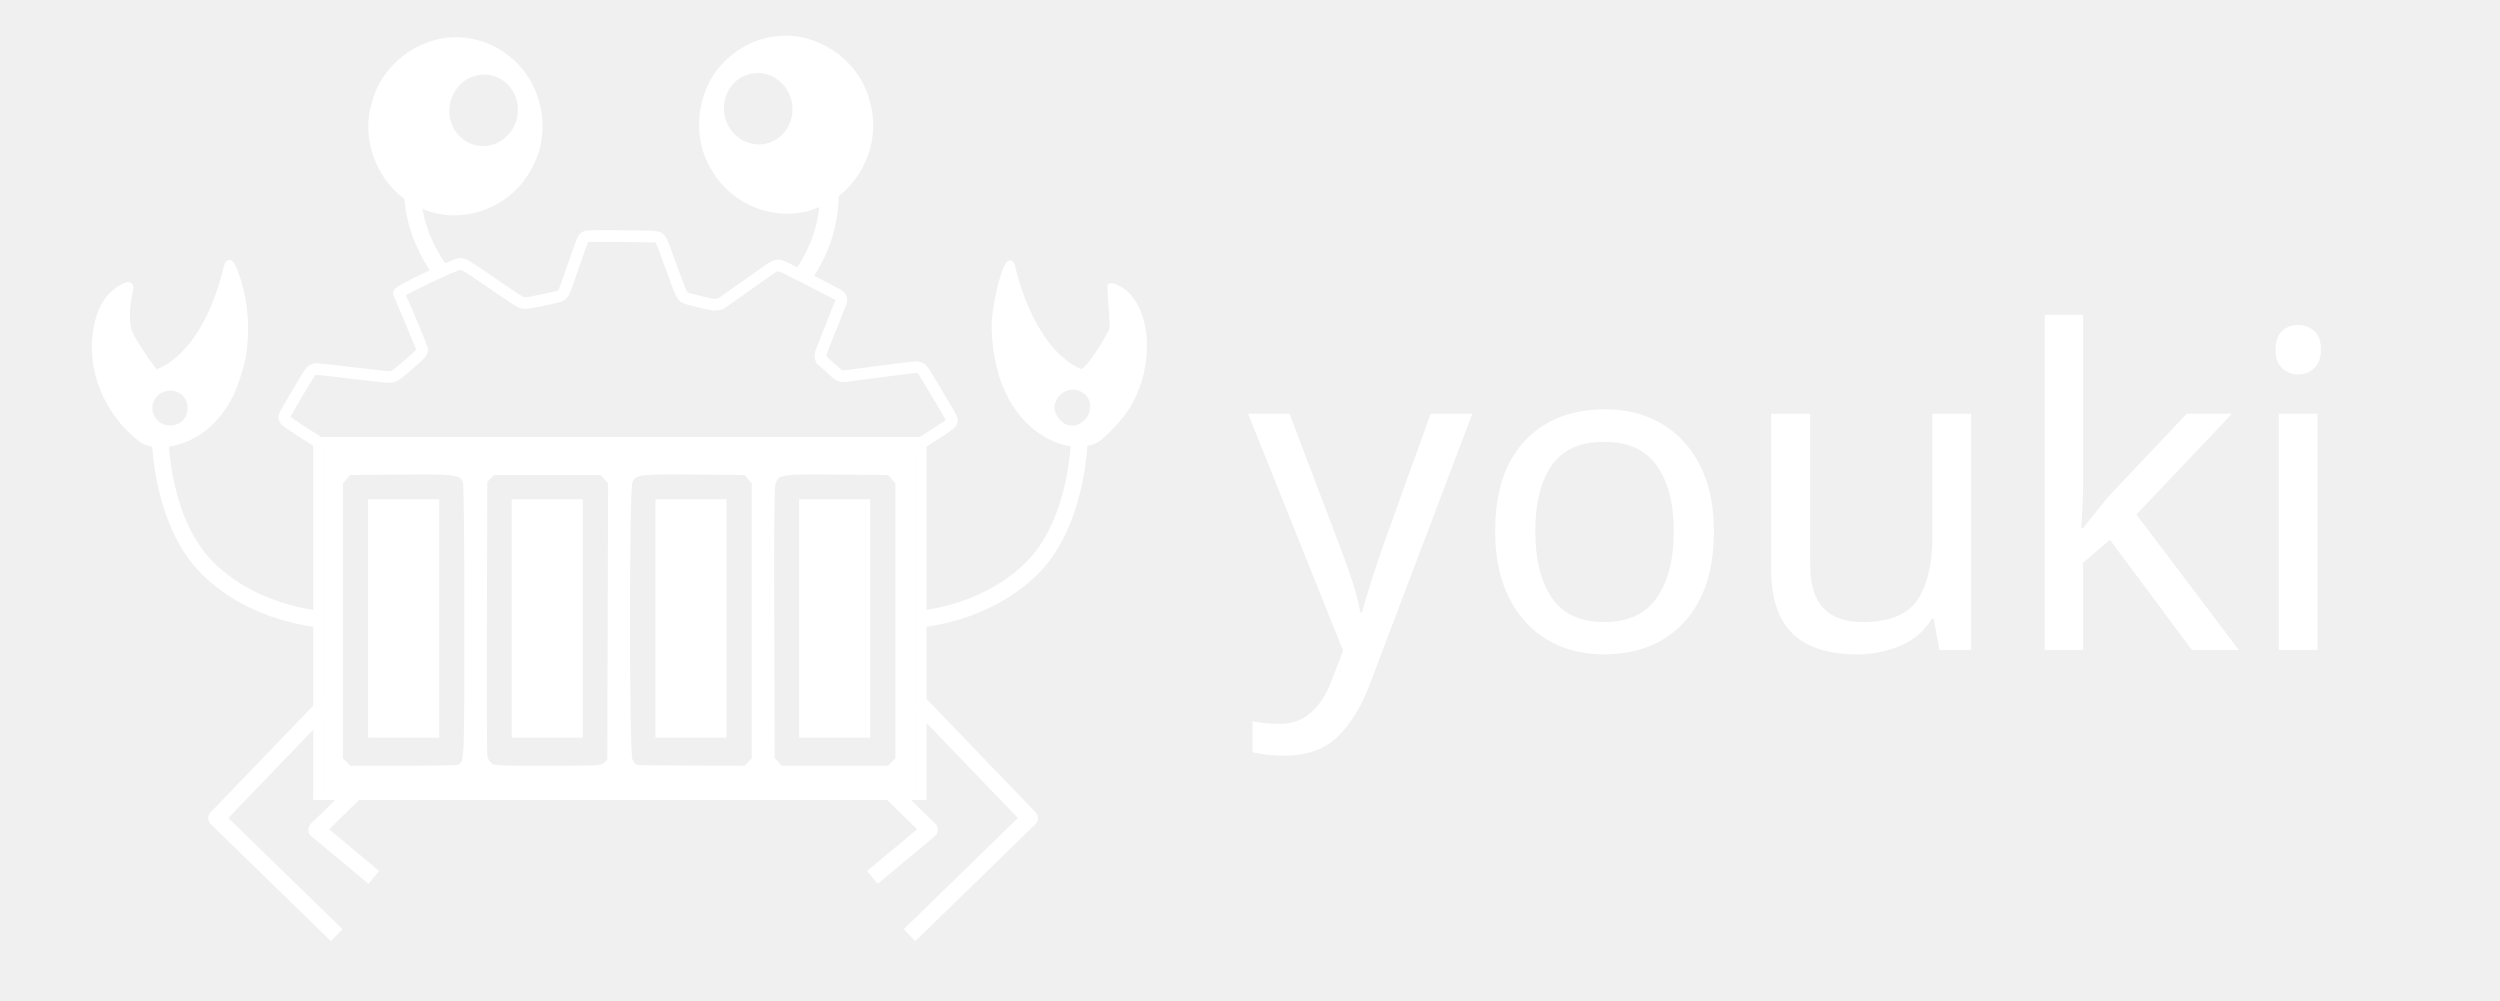
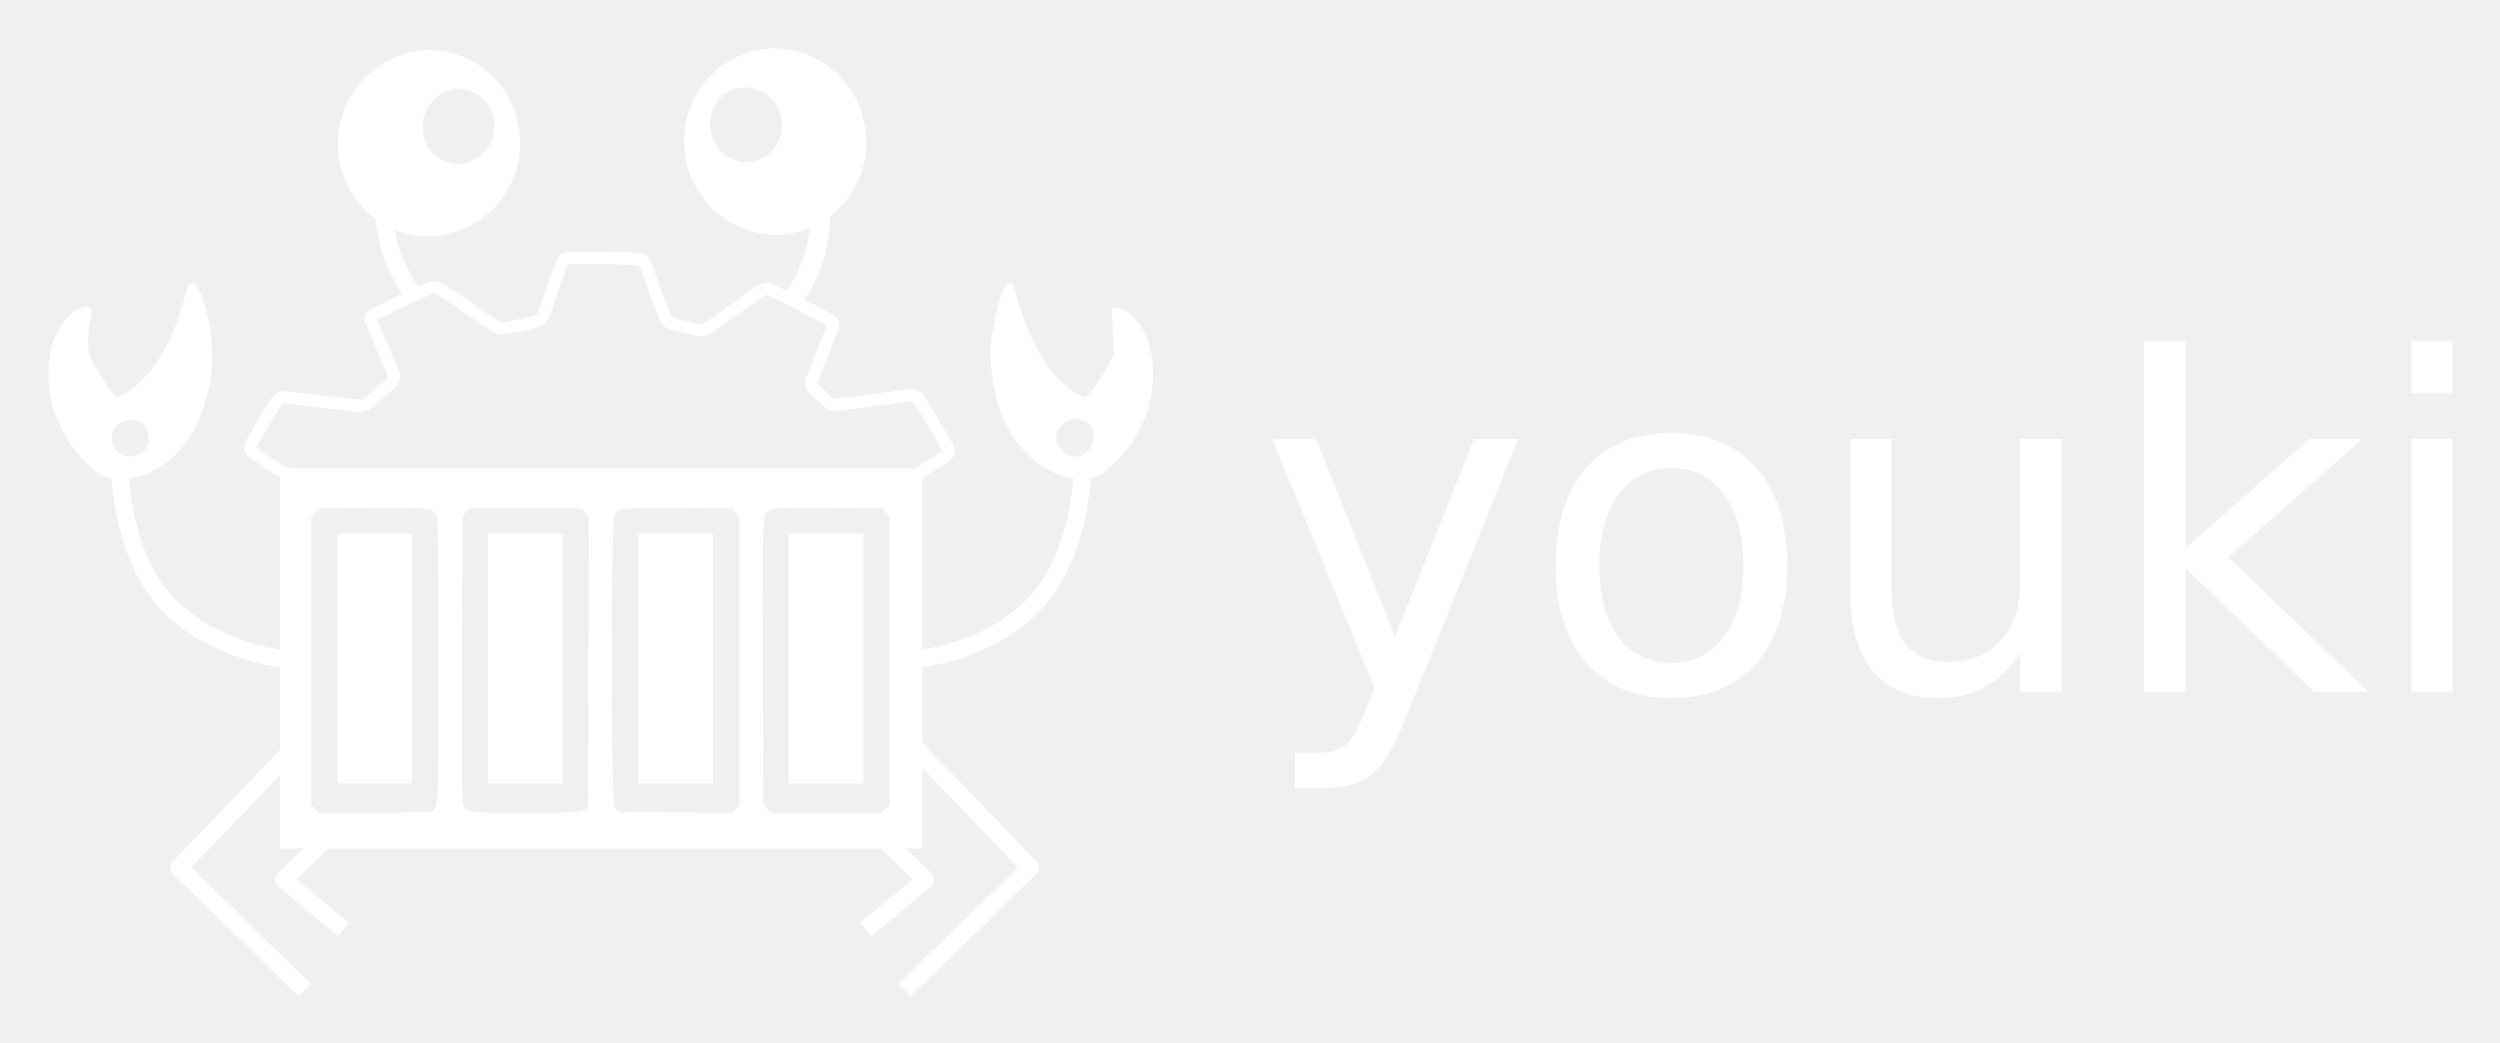
- <svg xmlns="http://www.w3.org/2000/svg" width="150mm" height="60mm" viewBox="0 0 150 60" version="1.1" id="svg25037" xml:space="preserve">
-   <defs id="defs25034" />
-   <g id="layer1" transform="translate(-987.9974,-257.1916)">
-     <text xml:space="preserve" style="font-weight:500;font-size:26.458px;line-height:1.25;font-family:'Red Hat Display';-inkscape-font-specification:'Red Hat Display Medium';letter-spacing:-0.091px;fill:#a52b00;fill-opacity:1;stroke-width:1.522" x="1062.852" y="296.19" id="text6470">
-       <tspan id="tspan6468" style="font-style:normal;font-variant:normal;font-weight:500;font-stretch:normal;font-size:26.458px;font-family:Montserrat;-inkscape-font-specification:'Montserrat Medium';fill:#ffffff;fill-opacity:1;stroke-width:1.522" x="1062.852" y="296.19">youki</tspan>
-     </text>
-     <g id="g13264" transform="translate(0,-0.5291667)">
-       <path style="fill:none;stroke:#ffffff;stroke-width:1;stroke-linecap:square;stroke-linejoin:round;stroke-dasharray:none;stroke-opacity:1" d="m 1007.371,300.177 -6.379,6.634 6.85,6.672" id="path6472" />
-       <path style="fill:none;stroke:#ffffff;stroke-width:1.129;stroke-linecap:butt;stroke-linejoin:miter;stroke-dasharray:none;stroke-opacity:1" d="m 1036.634,265.255 c 0,0 2.872,4.374 -0.587,9.189" id="path6474" />
-       <path style="fill:none;stroke:#ffffff;stroke-width:1;stroke-linecap:butt;stroke-linejoin:miter;stroke-dasharray:none;stroke-opacity:1" d="m 1013.854,264.822 c 0,0 -2.872,4.374 0.587,9.189" id="path6476" />
-       <path d="m 1043.183,279.793 c -0.053,-0.019 -0.153,-0.043 -0.223,-0.046 -0.07,-0.003 -1.006,0.113 -2.083,0.258 -1.075,0.144 -2.045,0.271 -2.158,0.28 -0.327,0.026 -0.316,0.032 -0.913,-0.508 l -0.532,-0.476 -0.041,-0.147 c -0.041,-0.147 -0.032,-0.171 0.579,-1.69 0.339,-0.849 0.633,-1.584 0.651,-1.637 0.042,-0.119 0,-0.26 -0.103,-0.364 -0.088,-0.086 -3.371,-1.756 -3.521,-1.791 -0.225,-0.051 -0.374,-4.8e-4 -0.731,0.25 -0.721,0.511 -2.175,1.538 -2.511,1.773 l -0.373,0.263 -0.208,0.032 c -0.2,0.03 -0.244,0.025 -0.997,-0.154 -0.433,-0.104 -0.833,-0.211 -0.887,-0.24 -0.23,-0.126 -0.242,-0.151 -0.861,-1.855 -0.635,-1.749 -0.614,-1.7 -0.864,-1.801 -0.124,-0.048 -4.042,-0.085 -4.197,-0.039 -0.091,0.03 -0.141,0.059 -0.2,0.121 -0.049,0.055 -0.27,0.653 -0.616,1.667 -0.471,1.373 -0.558,1.596 -0.649,1.684 -0.141,0.13 -0.141,0.13 -1.212,0.356 -0.955,0.204 -1.109,0.213 -1.341,0.101 -0.068,-0.033 -0.833,-0.544 -1.702,-1.139 -1.652,-1.133 -1.661,-1.138 -1.907,-1.132 -0.288,0.006 -3.666,1.624 -3.645,1.747 0,0.018 0.311,0.757 0.685,1.641 0.374,0.884 0.686,1.651 0.695,1.7 0.035,0.191 -0.046,0.289 -0.786,0.928 -0.376,0.327 -0.739,0.625 -0.809,0.668 -0.083,0.046 -0.187,0.084 -0.283,0.097 -0.106,0.016 -0.801,-0.056 -2.248,-0.233 -1.152,-0.141 -2.149,-0.25 -2.213,-0.247 -0.08,0.007 -0.161,0.036 -0.247,0.091 -0.121,0.071 -0.201,0.202 -0.894,1.361 -0.418,0.706 -0.77,1.327 -0.781,1.382 -0.011,0.051 0.01,0.142 0.037,0.197 0.052,0.095 0.452,0.382 1.975,1.335 1.718,1.074 7.138,-0.147 6.859,0.481 1.337,-0.099 24.995,0.028 26.194,0 0.076,-0.13 1.509,0.658 3.316,-0.508 1.494,-0.963 1.547,-0.998 1.616,-1.111 0.119,-0.191 0.211,-0.011 -1.237,-2.428 -0.247,-0.406 -0.466,-0.761 -0.491,-0.785 -0.027,-0.022 -0.089,-0.059 -0.142,-0.082 z" id="path6478" style="fill:#ffffff;fill-opacity:0.007;stroke:#ffffff;stroke-width:0.7;stroke-dasharray:none;stroke-opacity:1" />
-       <path style="fill:none;stroke:#ffffff;stroke-width:1;stroke-linecap:square;stroke-linejoin:round;stroke-dasharray:none;stroke-opacity:1" d="m 1010.085,304.491 -3.088,3.016 3.042,2.536" id="path6480" />
-       <path style="fill:none;stroke:#ffffff;stroke-width:1;stroke-linecap:butt;stroke-linejoin:miter;stroke-dasharray:none;stroke-opacity:1" d="m 997.615,284.155 c 0,0 0.077,4.952 2.876,7.694 2.799,2.743 6.62,3.002 6.62,3.002" id="path6482" />
-       <path style="fill:none;stroke:#ffffff;stroke-width:1;stroke-linecap:butt;stroke-linejoin:miter;stroke-dasharray:none;stroke-opacity:1" d="m 1052.751,284.155 c 0,0 -0.077,4.952 -2.876,7.694 -2.799,2.743 -6.62,3.002 -6.62,3.002" id="path6484" />
-       <path style="fill:none;stroke:#ffffff;stroke-width:1;stroke-linecap:square;stroke-linejoin:round;stroke-dasharray:none;stroke-opacity:1" d="m 1043.396,300.177 6.38,6.634 -6.85,6.672" id="path6486" />
-       <path style="fill:none;stroke:#ffffff;stroke-width:1;stroke-linecap:square;stroke-linejoin:round;stroke-dasharray:none;stroke-opacity:1" d="m 1040.682,304.491 3.088,3.016 -3.042,2.536" id="path6488" />
-       <path id="path6492" style="fill:#ffffff;fill-opacity:1;stroke:#ffffff;stroke-width:0.756;stroke-linecap:square;stroke-linejoin:miter;stroke-miterlimit:4;stroke-dasharray:none;stroke-dashoffset:0;stroke-opacity:1" d="m 103.408,10.828 c -8.558,-0.004 -16.699,6.233 -18.729,14.629 -2.847,9.342 2.372,20.332 11.625,23.68 8.514,3.567 19.01,-0.378 23.486,-8.35 5.203,-8.217 3.088,-20.045 -4.719,-25.879 -2.702,-2.177 -6.037,-3.547 -9.482,-3.941 -0.728,-0.092 -1.456,-0.138 -2.182,-0.139 z m 5.926,7.729 a 8.145,8.488 11.059 0 1 1.961,0.133 8.145,8.488 11.059 0 1 6.365,9.893 8.145,8.488 11.059 0 1 -9.621,6.768 8.145,8.488 11.059 0 1 -6.365,-9.893 8.145,8.488 11.059 0 1 7.66,-6.9 z" transform="matrix(0.2645833,0,0,0.2645833,987.9974,257.1916)" />
-       <path id="path6498" style="fill:#ffffff;fill-opacity:1;stroke:#ffffff;stroke-width:0.756;stroke-linecap:square;stroke-linejoin:miter;stroke-miterlimit:4;stroke-dasharray:none;stroke-dashoffset:0;stroke-opacity:1" d="m 178.143,10.467 c -0.725,3.01e-4 -1.454,0.044 -2.182,0.137 -3.446,0.395 -6.78,1.765 -9.482,3.941 -7.807,5.834 -9.922,17.662 -4.719,25.879 4.476,7.972 14.973,11.918 23.486,8.352 9.253,-3.348 14.472,-14.34 11.625,-23.682 -2.03,-8.396 -10.171,-14.631 -18.729,-14.627 z m -5.873,7.725 a 8.488,8.145 78.941 0 1 7.66,6.9 8.488,8.145 78.941 0 1 -6.365,9.893 8.488,8.145 78.941 0 1 -9.621,-6.768 8.488,8.145 78.941 0 1 6.365,-9.893 8.488,8.145 78.941 0 1 1.961,-0.133 z" transform="matrix(0.2645833,0,0,0.2645833,987.9974,257.1916)" />
-       <path id="path19575" style="fill:#ffffff;fill-opacity:1;stroke-width:0.348" d="m 229.07,61.074 c -0.228,-0.013 -0.461,0.06 -0.674,0.236 -1.161,0.963 -3.003,7.871 -3.445,12.916 -0.292,3.337 0.31,8.556 1.438,12.445 2.404,8.297 7.856,14.276 14.787,16.217 2.415,0.676 5.661,0.487 7.473,-0.438 1.903,-0.971 6.03,-5.395 7.75,-8.307 5.66,-9.582 4.695,-22.747 -1.98,-26.986 -0.942,-0.598 -1.979,-0.983 -2.486,-0.924 -0.737,0.085 -0.857,0.26 -0.781,1.145 0.049,0.575 0.181,2.846 0.293,5.049 l 0.203,4.006 -1.123,2.088 c -1.675,3.115 -4.611,7.121 -5.227,7.131 -0.839,0.013 -3.686,-1.922 -5.506,-3.742 -4.073,-4.075 -7.898,-11.904 -9.59,-19.629 -0.159,-0.725 -0.63,-1.178 -1.131,-1.207 z m 14.119,29.299 c 0.644,-0.025 1.293,0.11 1.906,0.41 1.671,0.819 2.427,2.469 2.018,4.402 -0.318,1.502 -1.62,2.839 -3.152,3.238 -0.851,0.222 -1.781,0.093 -2.518,-0.348 -0.509,-0.305 -1.344,-1.13 -1.699,-1.68 -0.29,-0.448 -0.538,-1.113 -0.613,-1.646 -0.128,-0.905 0.346,-2.209 1.078,-2.971 0.848,-0.882 1.907,-1.365 2.98,-1.406 z" transform="matrix(0.2645833,0,0,0.2645833,987.9974,257.1916)" />
-       <path id="path20386" style="fill:#ffffff;fill-opacity:1;stroke:none;stroke-width:0.926;stroke-miterlimit:4;stroke-dasharray:none;stroke-opacity:1" d="m 52.072,60.957 c -0.184,0.004 -0.377,0.067 -0.586,0.184 -0.399,0.224 -0.529,0.533 -0.996,2.354 C 47.724,74.274 42.869,81.986 36.895,85.094 L 35.561,85.789 35.062,85.145 c -2.077,-2.685 -4.863,-7.116 -5.188,-8.25 -0.602,-2.102 -0.547,-5.119 0.152,-8.342 0.35,-1.613 0.24,-2.156 -0.502,-2.463 -0.595,-0.247 -1.456,0.019 -2.77,0.852 -3.254,2.063 -5.227,5.885 -5.795,11.225 -0.883,8.303 2.641,17.009 9.225,22.785 1.631,1.431 2.315,1.84 3.676,2.207 v 0.002 c 1.214,0.327 3.62,0.323 5.229,-0.008 5.88,-1.208 10.792,-5.285 13.824,-11.475 0.954,-1.947 2.181,-5.609 2.635,-7.859 1.238,-6.14 0.842,-12.915 -1.102,-18.85 -0.951,-2.905 -1.576,-4.028 -2.375,-4.012 z M 38.365,90.578 c 0.795,-0.044 1.634,0.143 2.428,0.627 2.319,1.414 2.328,5.248 0.016,6.658 -2.373,1.447 -5.405,0.316 -6.111,-2.279 -0.72,-2.645 1.282,-4.873 3.668,-5.006 z" transform="matrix(0.2645833,0,0,0.2645833,987.9974,257.1916)" />
-       <path style="fill:#ffffff;fill-opacity:1;stroke-width:0.089" d="M 1007.416,294.922 V 284.654 h 17.775 17.775 v 10.268 10.268 h -17.775 -17.775 z m 8.039,8.688 c 0.408,-0.158 0.404,-0.066 0.404,-8.633 0,-5.128 -0.032,-8.155 -0.088,-8.304 -0.179,-0.474 -0.431,-0.506 -3.749,-0.477 l -3.022,0.027 -0.214,0.252 -0.214,0.252 v 8.249 8.249 l 0.218,0.22 0.218,0.22 h 3.152 c 1.733,0 3.216,-0.025 3.296,-0.056 z m 8.77,-0.116 0.21,-0.171 0.024,-8.297 0.024,-8.296 -0.216,-0.253 -0.216,-0.253 h -3.205 -3.205 l -0.202,0.204 -0.202,0.204 -0.025,8.136 c -0.014,4.475 0,8.228 0.024,8.34 0.027,0.112 0.128,0.284 0.225,0.381 0.168,0.17 0.308,0.177 3.365,0.177 3.008,0 3.201,-0.01 3.399,-0.171 z m 8.657,-0.049 0.218,-0.22 v -8.249 -8.249 l -0.214,-0.252 -0.214,-0.252 -2.963,-0.029 c -3.265,-0.031 -3.542,2.6e-4 -3.762,0.431 -0.2,0.39 -0.202,16.287 0,16.677 0.072,0.141 0.182,0.277 0.244,0.302 0.062,0.025 1.544,0.049 3.294,0.053 l 3.181,0.007 0.218,-0.22 z m 8.621,0 0.218,-0.22 v -8.249 -8.249 l -0.214,-0.252 -0.214,-0.252 -3.022,-0.027 c -3.467,-0.031 -3.575,-0.014 -3.747,0.58 -0.071,0.244 -0.091,2.665 -0.072,8.385 l 0.027,8.041 0.215,0.231 0.215,0.231 h 3.188 3.188 z" id="path44948" />
-       <path style="fill:#ffffff;fill-opacity:1;stroke-width:0.336" d="m 116.053,142.254 v -27.04 h 8.062 8.062 v 27.04 27.04 h -8.062 -8.062 z" id="path44987" transform="matrix(0.2645833,0,0,0.2645833,987.9974,257.1916)" />
-       <path style="fill:#ffffff;fill-opacity:1;stroke-width:0.336" d="m 83.471,142.254 v -27.04 h 8.062 8.062 v 27.04 27.04 h -8.062 -8.062 z" id="path45026" transform="matrix(0.2645833,0,0,0.2645833,987.9974,257.1916)" />
-       <path style="fill:#ffffff;fill-opacity:1;stroke-width:0.336" d="m 148.636,142.254 v -27.04 h 8.062 8.062 v 27.04 27.04 h -8.062 -8.062 z" id="path45065" transform="matrix(0.2645833,0,0,0.2645833,987.9974,257.1916)" />
-       <path style="fill:#ffffff;fill-opacity:1;stroke-width:0.336" d="m 181.218,142.254 v -27.04 h 8.062 8.062 v 27.04 27.04 h -8.062 -8.062 z" id="path45104" transform="matrix(0.2645833,0,0,0.2645833,987.9974,257.1916)" />
-       <path style="fill:#ffffff;fill-opacity:1;stroke-width:0.336" d="m 71.043,142.254 v -41.148 h 69.531 69.531 v 41.148 41.148 H 140.574 71.043 Z m 136.711,0 V 103.457 H 140.574 73.394 v 38.796 38.796 h 67.18 67.18 z" id="path45143" transform="matrix(0.2645833,0,0,0.2645833,987.9974,257.1916)" />
+ <svg xmlns="http://www.w3.org/2000/svg" role="img" viewBox="2.74 -0.63 143.26 59.76">
+   <g id="layer1" transform="translate(-987.997 -257.192)">
+     <g id="text6470" fill="#fff" stroke-width="1.522">
+       <path id="path1573" d="m 1071.365,297.534 q -1.008,2.584 -1.964,3.372 -0.956,0.788 -2.558,0.788 h -1.899 V 299.704 h 1.395 q 0.982,0 1.524,-0.465 0.543,-0.465 1.202,-2.196 l 0.426,-1.085 -5.852,-14.237 h 2.519 l 4.522,11.317 4.522,-11.317 h 2.519 z" />
+       <path id="path1575" d="m 1086.519,283.387 q -1.912,0 -3.023,1.499 -1.111,1.486 -1.111,4.082 0,2.597 1.098,4.095 1.111,1.486 3.036,1.486 1.899,0 3.01,-1.499 1.111,-1.499 1.111,-4.082 0,-2.571 -1.111,-4.07 -1.111,-1.512 -3.01,-1.512 z m 0,-2.015 q 3.101,0 4.87,2.015 1.77,2.015 1.77,5.581 0,3.553 -1.77,5.581 -1.77,2.015 -4.87,2.015 -3.114,0 -4.883,-2.015 -1.757,-2.028 -1.757,-5.581 0,-3.566 1.757,-5.581 1.77,-2.015 4.883,-2.015 z" />
+       <path id="path1577" d="m 1096.763,290.48 v -8.759 h 2.377 v 8.669 q 0,2.054 0.801,3.088 0.801,1.021 2.403,1.021 1.925,0 3.036,-1.227 1.124,-1.227 1.124,-3.346 v -8.204 h 2.377 V 296.19 h -2.377 v -2.222 q -0.866,1.318 -2.015,1.964 -1.137,0.633 -2.648,0.633 -2.493,0 -3.785,-1.55 -1.292,-1.55 -1.292,-4.535 z m 5.982,-9.108 z" />
+       <path id="path1579" d="m 1113.595,276.088 h 2.39 v 11.873 l 7.093,-6.24 h 3.036 l -7.674,6.77 7.997,7.7 h -3.101 l -7.351,-7.067 V 296.19 h -2.39 z" />
+       <path id="path1581" d="m 1128.916,281.721 h 2.377 V 296.19 h -2.377 z m 0,-5.633 h 2.377 v 3.01 h -2.377 z" />
+     </g>
+     <g id="g13264" transform="translate(0 -.53)">
+       <path id="path6472" fill="none" stroke="#fff" stroke-dasharray="none" stroke-linecap="square" stroke-linejoin="round" stroke-opacity="1" stroke-width="1" d="m 1007.371,300.177 -6.379,6.634 6.85,6.672" />
+       <path id="path6474" fill="none" stroke="#fff" stroke-dasharray="none" stroke-linecap="butt" stroke-linejoin="miter" stroke-opacity="1" stroke-width="1.129" d="m 1036.634,265.255 c 0,0 2.872,4.374 -0.587,9.189" />
+       <path id="path6476" fill="none" stroke="#fff" stroke-dasharray="none" stroke-linecap="butt" stroke-linejoin="miter" stroke-opacity="1" stroke-width="1" d="m 1013.854,264.822 c 0,0 -2.872,4.374 0.587,9.189" />
+       <path id="path6478" fill="#fff" fill-opacity=".007" stroke="#fff" stroke-dasharray="none" stroke-opacity="1" stroke-width=".7" d="m 1043.183,279.793 c -0.053,-0.019 -0.153,-0.043 -0.223,-0.046 -0.07,-0.003 -1.006,0.113 -2.083,0.258 -1.075,0.144 -2.045,0.271 -2.158,0.28 -0.327,0.026 -0.316,0.032 -0.913,-0.508 l -0.532,-0.476 -0.041,-0.147 c -0.041,-0.147 -0.032,-0.171 0.579,-1.69 0.339,-0.849 0.633,-1.584 0.651,-1.637 0.042,-0.119 0,-0.26 -0.103,-0.364 -0.088,-0.086 -3.371,-1.756 -3.521,-1.791 -0.225,-0.051 -0.374,-4.8e-4 -0.731,0.25 -0.721,0.511 -2.175,1.538 -2.511,1.773 l -0.373,0.263 -0.208,0.032 c -0.2,0.03 -0.244,0.025 -0.997,-0.154 -0.433,-0.104 -0.833,-0.211 -0.887,-0.24 -0.23,-0.126 -0.242,-0.151 -0.861,-1.855 -0.635,-1.749 -0.614,-1.7 -0.864,-1.801 -0.124,-0.048 -4.042,-0.085 -4.197,-0.039 -0.091,0.03 -0.141,0.059 -0.2,0.121 -0.049,0.055 -0.27,0.653 -0.616,1.667 -0.471,1.373 -0.558,1.596 -0.649,1.684 -0.141,0.13 -0.141,0.13 -1.212,0.356 -0.955,0.204 -1.109,0.213 -1.341,0.101 -0.068,-0.033 -0.833,-0.544 -1.702,-1.139 -1.652,-1.133 -1.661,-1.138 -1.907,-1.132 -0.288,0.006 -3.666,1.624 -3.645,1.747 0,0.018 0.311,0.757 0.685,1.641 0.374,0.884 0.686,1.651 0.695,1.7 0.035,0.191 -0.046,0.289 -0.786,0.928 -0.376,0.327 -0.739,0.625 -0.809,0.668 -0.083,0.046 -0.187,0.084 -0.283,0.097 -0.106,0.016 -0.801,-0.056 -2.248,-0.233 -1.152,-0.141 -2.149,-0.25 -2.213,-0.247 -0.08,0.007 -0.161,0.036 -0.247,0.091 -0.121,0.071 -0.201,0.202 -0.894,1.361 -0.418,0.706 -0.77,1.327 -0.781,1.382 -0.011,0.051 0.01,0.142 0.037,0.197 0.052,0.095 0.452,0.382 1.975,1.335 1.718,1.074 7.138,-0.147 6.859,0.481 1.337,-0.099 24.995,0.028 26.194,0 0.076,-0.13 1.509,0.658 3.316,-0.508 1.494,-0.963 1.547,-0.998 1.616,-1.111 0.119,-0.191 0.211,-0.011 -1.237,-2.428 -0.247,-0.406 -0.466,-0.761 -0.491,-0.785 -0.027,-0.022 -0.089,-0.059 -0.142,-0.082 z" />
+       <path id="path6480" fill="none" stroke="#fff" stroke-dasharray="none" stroke-linecap="square" stroke-linejoin="round" stroke-opacity="1" stroke-width="1" d="m 1010.085,304.491 -3.088,3.016 3.042,2.536" />
+       <path id="path6482" fill="none" stroke="#fff" stroke-dasharray="none" stroke-linecap="butt" stroke-linejoin="miter" stroke-opacity="1" stroke-width="1" d="m 997.615,284.155 c 0,0 0.077,4.952 2.876,7.694 2.799,2.743 6.62,3.002 6.62,3.002" />
+       <path id="path6484" fill="none" stroke="#fff" stroke-dasharray="none" stroke-linecap="butt" stroke-linejoin="miter" stroke-opacity="1" stroke-width="1" d="m 1052.751,284.155 c 0,0 -0.077,4.952 -2.876,7.694 -2.799,2.743 -6.62,3.002 -6.62,3.002" />
+       <path id="path6486" fill="none" stroke="#fff" stroke-dasharray="none" stroke-linecap="square" stroke-linejoin="round" stroke-opacity="1" stroke-width="1" d="m 1043.396,300.177 6.38,6.634 -6.85,6.672" />
+       <path id="path6488" fill="none" stroke="#fff" stroke-dasharray="none" stroke-linecap="square" stroke-linejoin="round" stroke-opacity="1" stroke-width="1" d="m 1040.682,304.491 3.088,3.016 -3.042,2.536" />
+       <path id="path6492" fill="#fff" fill-opacity="1" stroke="#fff" stroke-dasharray="none" stroke-dashoffset="0" stroke-linecap="square" stroke-linejoin="miter" stroke-miterlimit="4" stroke-opacity="1" stroke-width=".756" d="m 103.408,10.828 c -8.558,-0.004 -16.699,6.233 -18.729,14.629 -2.847,9.342 2.372,20.332 11.625,23.68 8.514,3.567 19.01,-0.378 23.486,-8.35 5.203,-8.217 3.088,-20.045 -4.719,-25.879 -2.702,-2.177 -6.037,-3.547 -9.482,-3.941 -0.728,-0.092 -1.456,-0.138 -2.182,-0.139 z m 5.926,7.729 a 8.145,8.488 11.059 0 1 1.961,0.133 8.145,8.488 11.059 0 1 6.365,9.893 8.145,8.488 11.059 0 1 -9.621,6.768 8.145,8.488 11.059 0 1 -6.365,-9.893 8.145,8.488 11.059 0 1 7.66,-6.9 z" transform="translate(987.997 257.192) scale(.26458)" />
+       <path id="path6498" fill="#fff" fill-opacity="1" stroke="#fff" stroke-dasharray="none" stroke-dashoffset="0" stroke-linecap="square" stroke-linejoin="miter" stroke-miterlimit="4" stroke-opacity="1" stroke-width=".756" d="m 178.143,10.467 c -0.725,3.01e-4 -1.454,0.044 -2.182,0.137 -3.446,0.395 -6.78,1.765 -9.482,3.941 -7.807,5.834 -9.922,17.662 -4.719,25.879 4.476,7.972 14.973,11.918 23.486,8.352 9.253,-3.348 14.472,-14.34 11.625,-23.682 -2.03,-8.396 -10.171,-14.631 -18.729,-14.627 z m -5.873,7.725 a 8.488,8.145 78.941 0 1 7.66,6.9 8.488,8.145 78.941 0 1 -6.365,9.893 8.488,8.145 78.941 0 1 -9.621,-6.768 8.488,8.145 78.941 0 1 6.365,-9.893 8.488,8.145 78.941 0 1 1.961,-0.133 z" transform="translate(987.997 257.192) scale(.26458)" />
+       <path id="path19575" fill="#fff" fill-opacity="1" stroke-width=".348" d="m 229.07,61.074 c -0.228,-0.013 -0.461,0.06 -0.674,0.236 -1.161,0.963 -3.003,7.871 -3.445,12.916 -0.292,3.337 0.31,8.556 1.438,12.445 2.404,8.297 7.856,14.276 14.787,16.217 2.415,0.676 5.661,0.487 7.473,-0.438 1.903,-0.971 6.03,-5.395 7.75,-8.307 5.66,-9.582 4.695,-22.747 -1.98,-26.986 -0.942,-0.598 -1.979,-0.983 -2.486,-0.924 -0.737,0.085 -0.857,0.26 -0.781,1.145 0.049,0.575 0.181,2.846 0.293,5.049 l 0.203,4.006 -1.123,2.088 c -1.675,3.115 -4.611,7.121 -5.227,7.131 -0.839,0.013 -3.686,-1.922 -5.506,-3.742 -4.073,-4.075 -7.898,-11.904 -9.59,-19.629 -0.159,-0.725 -0.63,-1.178 -1.131,-1.207 z m 14.119,29.299 c 0.644,-0.025 1.293,0.11 1.906,0.41 1.671,0.819 2.427,2.469 2.018,4.402 -0.318,1.502 -1.62,2.839 -3.152,3.238 -0.851,0.222 -1.781,0.093 -2.518,-0.348 -0.509,-0.305 -1.344,-1.13 -1.699,-1.68 -0.29,-0.448 -0.538,-1.113 -0.613,-1.646 -0.128,-0.905 0.346,-2.209 1.078,-2.971 0.848,-0.882 1.907,-1.365 2.98,-1.406 z" transform="translate(987.997 257.192) scale(.26458)" />
+       <path id="path20386" fill="#fff" fill-opacity="1" stroke="none" stroke-dasharray="none" stroke-miterlimit="4" stroke-opacity="1" stroke-width=".926" d="m 52.072,60.957 c -0.184,0.004 -0.377,0.067 -0.586,0.184 -0.399,0.224 -0.529,0.533 -0.996,2.354 C 47.724,74.274 42.869,81.986 36.895,85.094 L 35.561,85.789 35.062,85.145 c -2.077,-2.685 -4.863,-7.116 -5.188,-8.25 -0.602,-2.102 -0.547,-5.119 0.152,-8.342 0.35,-1.613 0.24,-2.156 -0.502,-2.463 -0.595,-0.247 -1.456,0.019 -2.77,0.852 -3.254,2.063 -5.227,5.885 -5.795,11.225 -0.883,8.303 2.641,17.009 9.225,22.785 1.631,1.431 2.315,1.84 3.676,2.207 v 0.002 c 1.214,0.327 3.62,0.323 5.229,-0.008 5.88,-1.208 10.792,-5.285 13.824,-11.475 0.954,-1.947 2.181,-5.609 2.635,-7.859 1.238,-6.14 0.842,-12.915 -1.102,-18.85 -0.951,-2.905 -1.576,-4.028 -2.375,-4.012 z M 38.365,90.578 c 0.795,-0.044 1.634,0.143 2.428,0.627 2.319,1.414 2.328,5.248 0.016,6.658 -2.373,1.447 -5.405,0.316 -6.111,-2.279 -0.72,-2.645 1.282,-4.873 3.668,-5.006 z" transform="translate(987.997 257.192) scale(.26458)" />
+       <path id="path44948" fill="#fff" fill-opacity="1" stroke-width=".089" d="M 1007.416,294.922 V 284.654 h 17.775 17.775 v 10.268 10.268 h -17.775 -17.775 z m 8.039,8.688 c 0.408,-0.158 0.404,-0.066 0.404,-8.633 0,-5.128 -0.032,-8.155 -0.088,-8.304 -0.179,-0.474 -0.431,-0.506 -3.749,-0.477 l -3.022,0.027 -0.214,0.252 -0.214,0.252 v 8.249 8.249 l 0.218,0.22 0.218,0.22 h 3.152 c 1.733,0 3.216,-0.025 3.296,-0.056 z m 8.77,-0.116 0.21,-0.171 0.024,-8.297 0.024,-8.296 -0.216,-0.253 -0.216,-0.253 h -3.205 -3.205 l -0.202,0.204 -0.202,0.204 -0.025,8.136 c -0.014,4.475 0,8.228 0.024,8.34 0.027,0.112 0.128,0.284 0.225,0.381 0.168,0.17 0.308,0.177 3.365,0.177 3.008,0 3.201,-0.01 3.399,-0.171 z m 8.657,-0.049 0.218,-0.22 v -8.249 -8.249 l -0.214,-0.252 -0.214,-0.252 -2.963,-0.029 c -3.265,-0.031 -3.542,2.6e-4 -3.762,0.431 -0.2,0.39 -0.202,16.287 0,16.677 0.072,0.141 0.182,0.277 0.244,0.302 0.062,0.025 1.544,0.049 3.294,0.053 l 3.181,0.007 0.218,-0.22 z m 8.621,0 0.218,-0.22 v -8.249 -8.249 l -0.214,-0.252 -0.214,-0.252 -3.022,-0.027 c -3.467,-0.031 -3.575,-0.014 -3.747,0.58 -0.071,0.244 -0.091,2.665 -0.072,8.385 l 0.027,8.041 0.215,0.231 0.215,0.231 h 3.188 3.188 z" />
+       <path id="path44987" fill="#fff" fill-opacity="1" stroke-width=".336" d="m 116.053,142.254 v -27.04 h 8.062 8.062 v 27.04 27.04 h -8.062 -8.062 z" transform="translate(987.997 257.192) scale(.26458)" />
+       <path id="path45026" fill="#fff" fill-opacity="1" stroke-width=".336" d="m 83.471,142.254 v -27.04 h 8.062 8.062 v 27.04 27.04 h -8.062 -8.062 z" transform="translate(987.997 257.192) scale(.26458)" />
+       <path id="path45065" fill="#fff" fill-opacity="1" stroke-width=".336" d="m 148.636,142.254 v -27.04 h 8.062 8.062 v 27.04 27.04 h -8.062 -8.062 z" transform="translate(987.997 257.192) scale(.26458)" />
+       <path id="path45104" fill="#fff" fill-opacity="1" stroke-width=".336" d="m 181.218,142.254 v -27.04 h 8.062 8.062 v 27.04 27.04 h -8.062 -8.062 z" transform="translate(987.997 257.192) scale(.26458)" />
+       <path id="path45143" fill="#fff" fill-opacity="1" stroke-width=".336" d="m 71.043,142.254 v -41.148 h 69.531 69.531 v 41.148 41.148 H 140.574 71.043 Z m 136.711,0 V 103.457 H 140.574 73.394 v 38.796 38.796 h 67.18 67.18 z" transform="translate(987.997 257.192) scale(.26458)" />
    </g>
  </g>
</svg>
